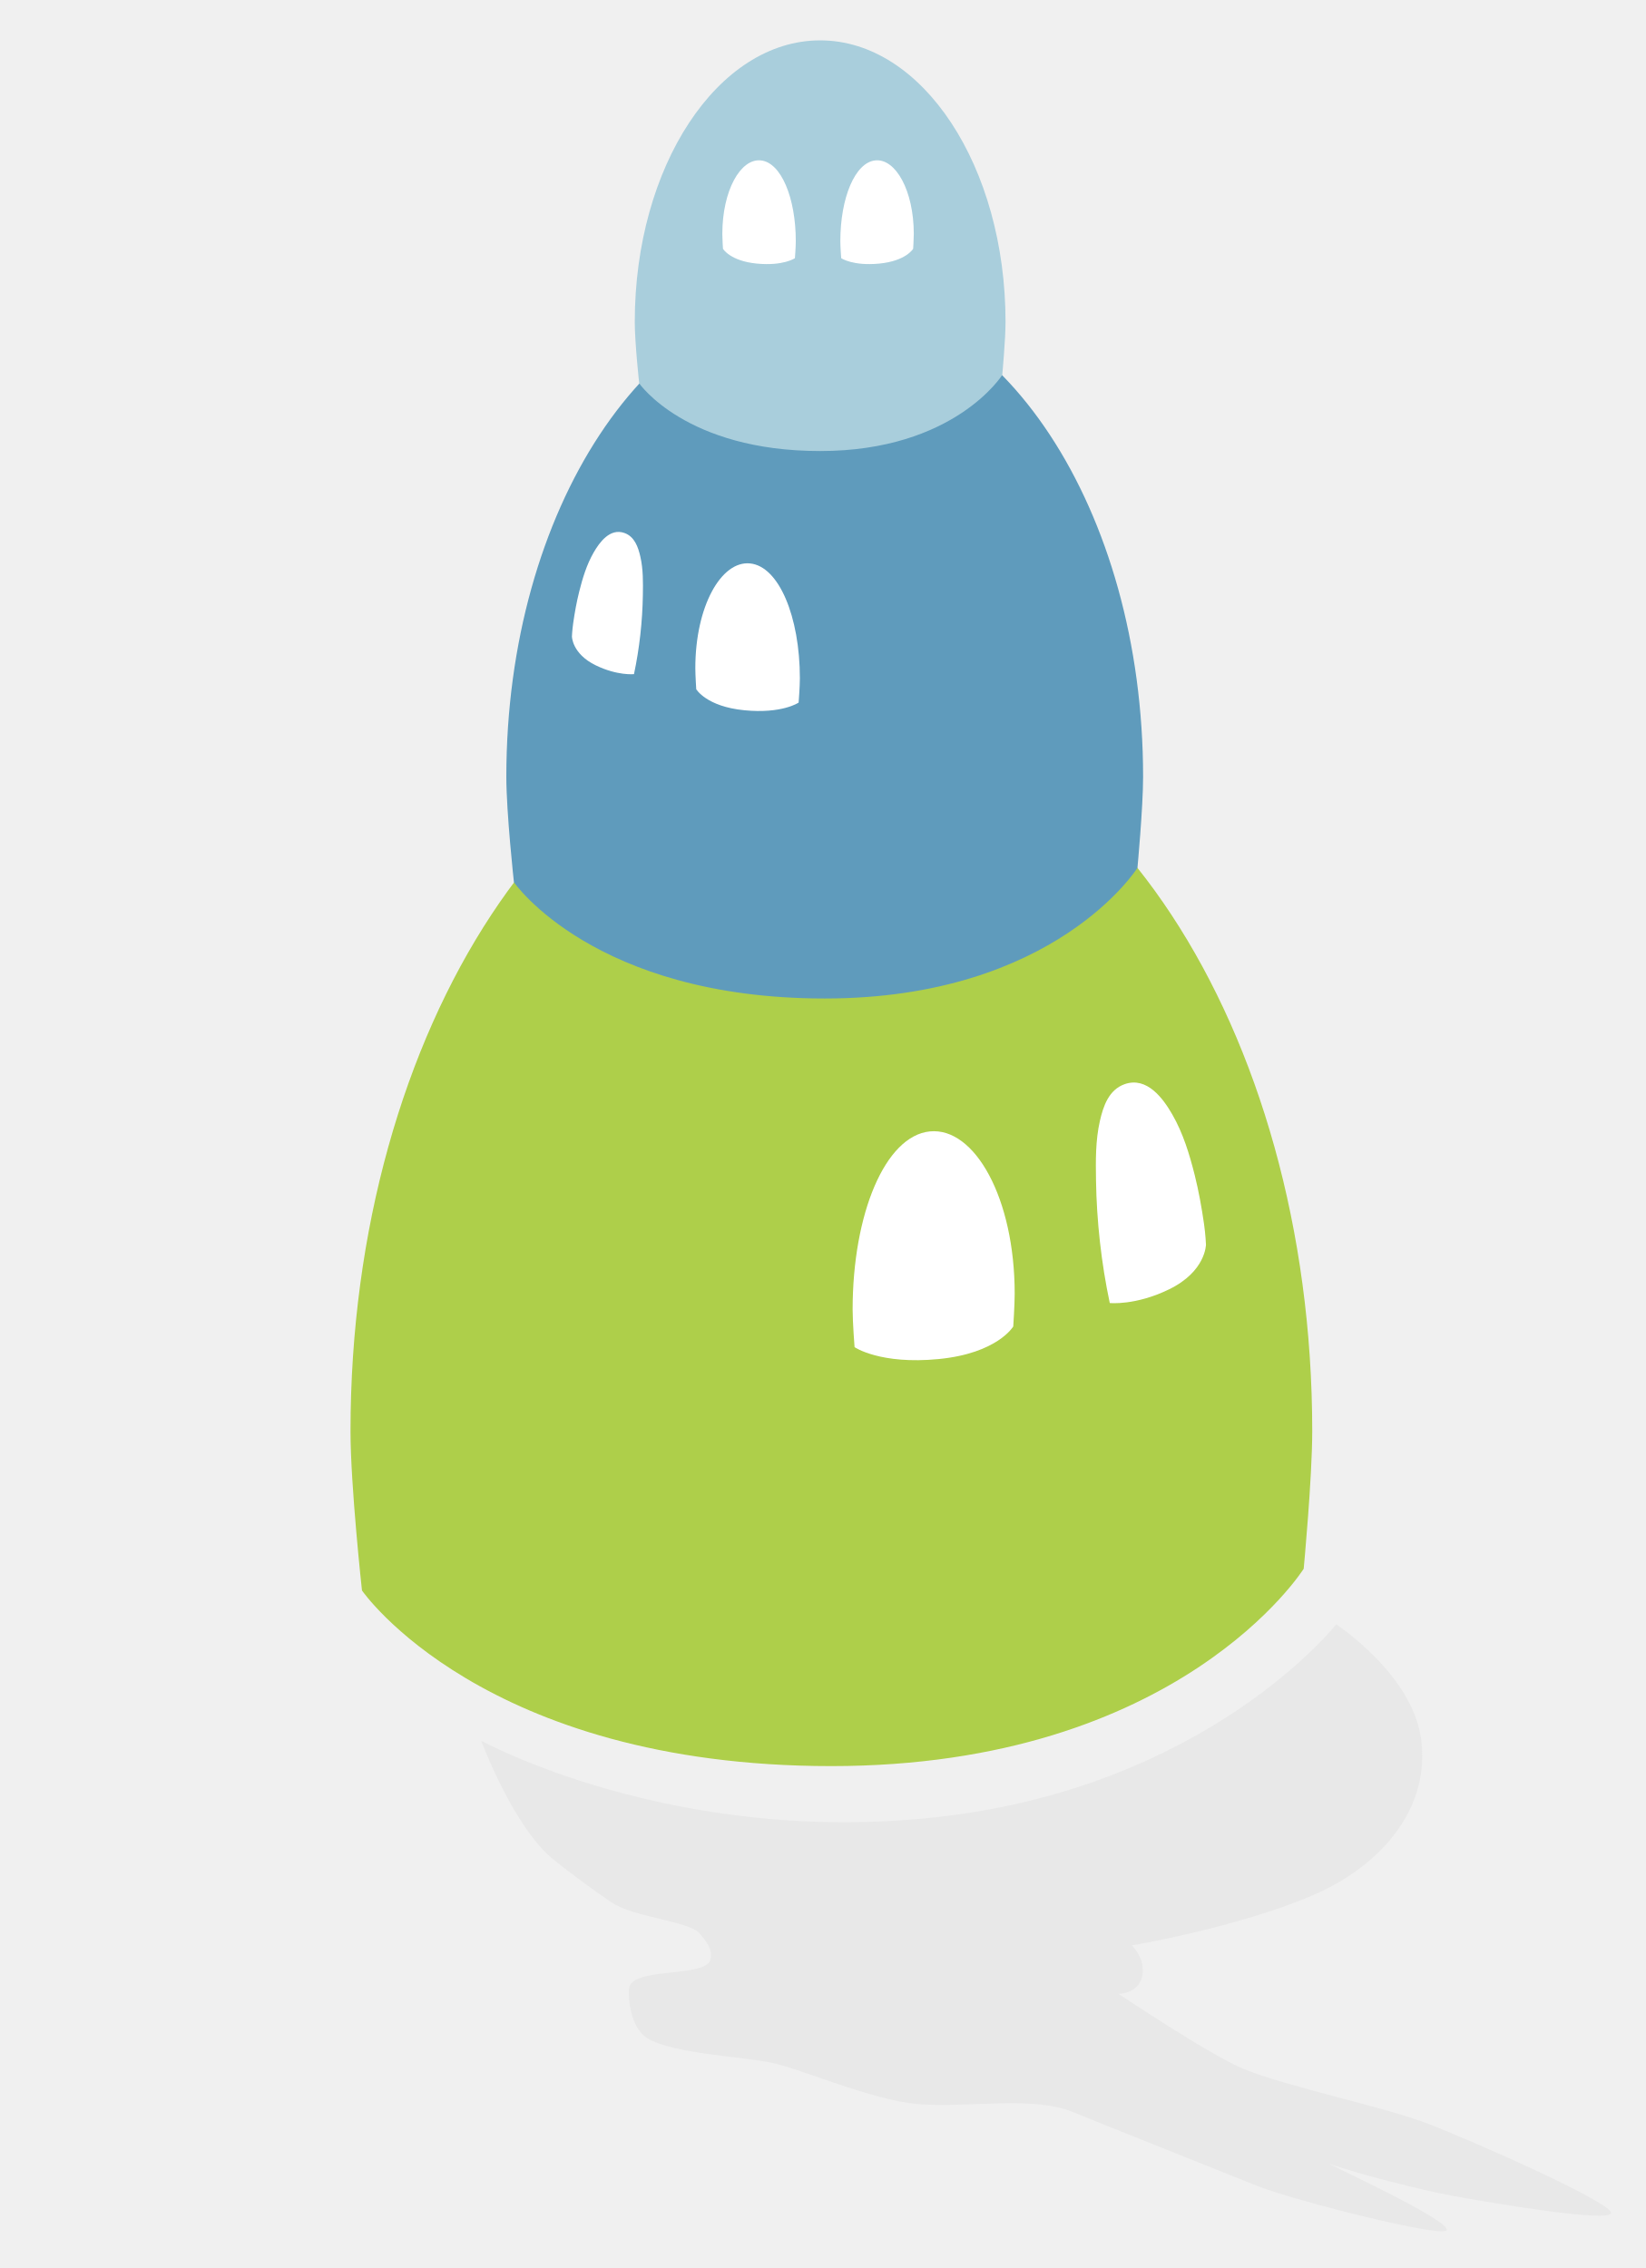
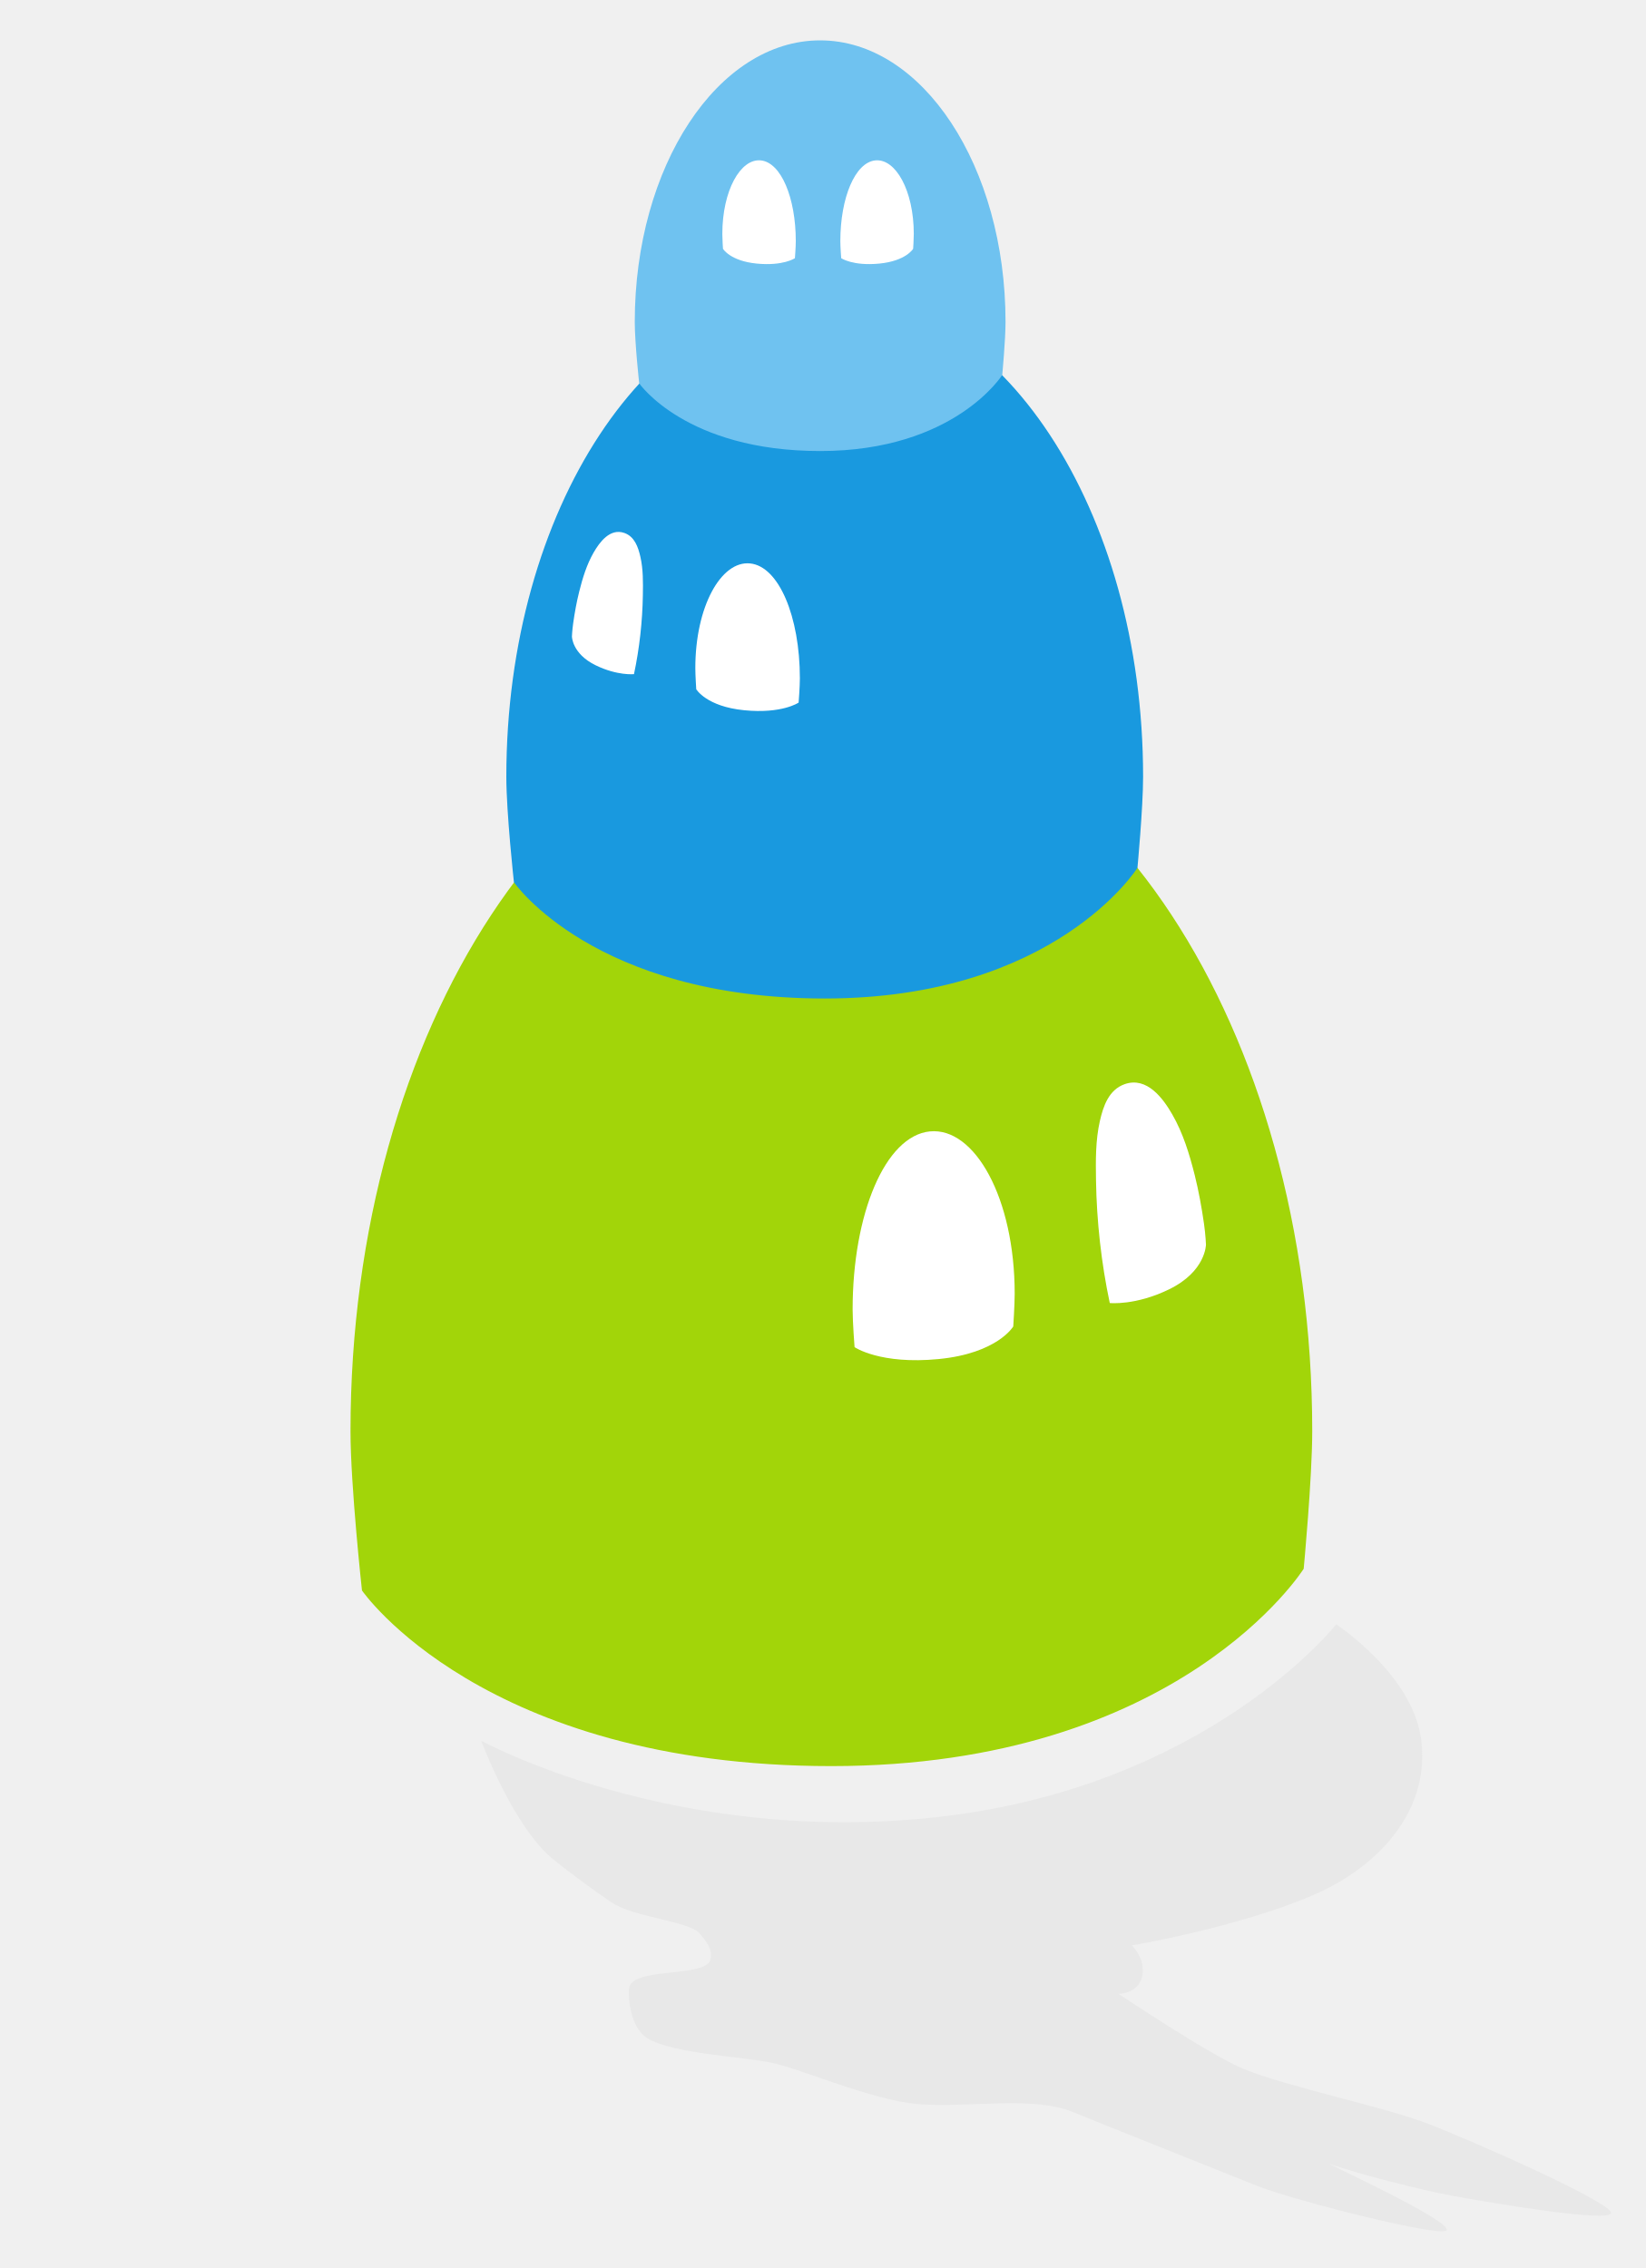
<svg xmlns="http://www.w3.org/2000/svg" version="1.1" id="Layer_1" x="0px" y="0px" width="162.281px" height="223.684px" viewBox="0 0 162.281 223.684" enable-background="new 0 0 162.281 223.684" xml:space="preserve">
  <path fill="#2D2C2C" d="M142.276,215.684" />
-   <path fill="#AECF4A" d="M129.394,141.148c0,4.639-0.842,13.572-0.842,13.572s-12.199,19.463-46.575,19.463  c-34.376,0-46.284-17.322-46.284-17.322s-1.131-10.317-1.131-15.713c0-39.779,21.229-72.028,47.416-72.028  C108.165,69.121,129.394,101.369,129.394,141.148z" />
-   <path fill="#5F9BBC" d="M112.716,76.606c0,3.072-0.557,8.985-0.557,8.985s-8.078,12.887-30.839,12.887  c-22.76,0-30.644-11.468-30.644-11.468s-0.749-6.832-0.749-10.404c0-26.338,14.056-47.689,31.393-47.689  C98.659,28.917,112.716,50.268,112.716,76.606z" />
-   <path fill="#A9CEDC" d="M99.151,31.75c0,1.787-0.324,5.231-0.324,5.231s-4.703,7.503-17.957,7.503  c-13.251,0-17.841-6.678-17.841-6.678s-0.437-3.978-0.437-6.057c0-15.336,8.185-27.767,18.278-27.767  C90.967,3.983,99.151,16.415,99.151,31.75z" />
+   <path fill="#a2d509" d="M129.394,141.148c0,4.639-0.842,13.572-0.842,13.572s-12.199,19.463-46.575,19.463  c-34.376,0-46.284-17.322-46.284-17.322s-1.131-10.317-1.131-15.713c0-39.779,21.229-72.028,47.416-72.028  C108.165,69.121,129.394,101.369,129.394,141.148z" />
+   <path fill="#1999df" d="M112.716,76.606c0,3.072-0.557,8.985-0.557,8.985s-8.078,12.887-30.839,12.887  c-22.76,0-30.644-11.468-30.644-11.468s-0.749-6.832-0.749-10.404c0-26.338,14.056-47.689,31.393-47.689  C98.659,28.917,112.716,50.268,112.716,76.606z" />
+   <path fill="#6fc2f0" d="M99.151,31.75c0,1.787-0.324,5.231-0.324,5.231s-4.703,7.503-17.957,7.503  c-13.251,0-17.841-6.678-17.841-6.678s-0.437-3.978-0.437-6.057c0-15.336,8.185-27.767,18.278-27.767  C90.967,3.983,99.151,16.415,99.151,31.75z" />
  <path fill="#FFFFFF" d="M100.054,127.591c0,1.101-0.141,3.233-0.141,3.233s-1.553,2.645-7.344,3.213  c-5.792,0.568-8.304-1.174-8.304-1.174s-0.191-2.428-0.191-3.707c0-9.43,3.209-17.137,7.622-17.57  C96.109,111.154,100.054,118.162,100.054,127.591z" />
  <path fill="#FFFFFF" d="M118.724,120.711c0.154,1.088,0.191,2.031,0.191,2.031s0,2.646-3.629,4.416  c-1.662,0.811-3.125,1.15-4.174,1.286c-1.047,0.135-1.682,0.069-1.682,0.069c-0.834-3.92-1.295-8.08-1.357-12.086  c-0.031-1.951-0.055-3.949,0.381-5.866c0.334-1.471,0.883-3.091,2.455-3.638c2.191-0.763,3.785,1.416,4.691,3  c1.063,1.852,1.688,3.913,2.205,5.969C118.202,117.481,118.491,119.092,118.724,120.711z" />
  <path fill="#FFFFFF" d="M68.563,65.893c0,0.709,0.091,2.084,0.091,2.084s1.001,1.708,4.737,2.072  c3.737,0.368,5.358-0.756,5.358-0.756s0.123-1.566,0.123-2.392c0-6.083-2.071-11.055-4.917-11.333  C71.108,55.29,68.563,59.81,68.563,65.893z" />
  <path fill="#FFFFFF" d="M56.521,61.455c-0.1,0.702-0.125,1.31-0.125,1.31s0,1.708,2.342,2.85c1.071,0.522,2.015,0.741,2.692,0.829  c0.675,0.087,1.084,0.045,1.084,0.045c0.539-2.527,0.836-5.212,0.876-7.795c0.021-1.26,0.036-2.548-0.245-3.783  c-0.216-0.95-0.57-1.995-1.585-2.349c-1.413-0.491-2.44,0.914-3.027,1.936c-0.684,1.194-1.087,2.523-1.42,3.851  C56.856,59.371,56.67,60.41,56.521,61.455z" />
  <path fill="#FFFFFF" d="M71.226,23.074c0,0.498,0.064,1.464,0.064,1.464s0.702,1.2,3.328,1.458c2.625,0.256,3.765-0.533,3.765-0.533  s0.086-1.1,0.086-1.68c0-4.274-1.454-7.769-3.455-7.964C73.014,15.623,71.226,18.799,71.226,23.074z" />
  <path fill="#FFFFFF" d="M90.104,23.074c0,0.498-0.063,1.464-0.063,1.464s-0.704,1.2-3.33,1.458  c-2.625,0.256-3.763-0.533-3.763-0.533s-0.086-1.1-0.086-1.68c0-4.274,1.454-7.769,3.455-7.964  C88.317,15.623,90.104,18.799,90.104,23.074z" />
  <path fill="#E8E8E8" d="M131.755,160.201c0,0,7.361,4.815,8.342,11.113c1.047,6.722-3.598,12.594-10.703,15.635  c-7.422,3.174-17.789,4.922-17.789,4.922s1.389,1.268,1.018,3.04c-0.363,1.737-2.326,1.737-2.326,1.737s8.973,6.01,12.285,7.383  c4.34,1.799,13.859,3.731,18.242,5.428c4.773,1.848,18.389,7.891,18.025,8.831c-0.348,0.901-11.816-1.022-15.699-1.737  c-3.047-0.561-9.063-2.109-11.992-3.112c-0.773-0.265,11.992,5.573,11.482,6.515c-0.422,0.78-15.131-2.949-18.605-4.344  c-1.785-0.715-16.313-6.514-18.244-7.311c-3.999-1.649-10.466-0.356-15.408-0.795c-4.425-0.395-11.484-3.475-14.246-4.055  c-3.103-0.65-9.878-0.891-12.356-2.461c-1.599-1.014-1.879-3.959-1.744-4.922c0.291-2.071,7.499-1.024,7.995-2.75  c0.291-1.014-0.295-1.719-1.018-2.605c-1.017-1.25-6.548-1.605-8.72-3.086c-2.085-1.42-4-2.857-5.663-4.18  c-4-3.181-7.187-11.771-7.187-11.771s18.955,10.43,44.975,7.535C119.155,176.234,131.755,160.201,131.755,160.201z" />
  <path fill="#2D2C2C" d="M141.261,181.736" />
  <path fill="#2D2C2C" d="M62.036,193.129" />
</svg>
